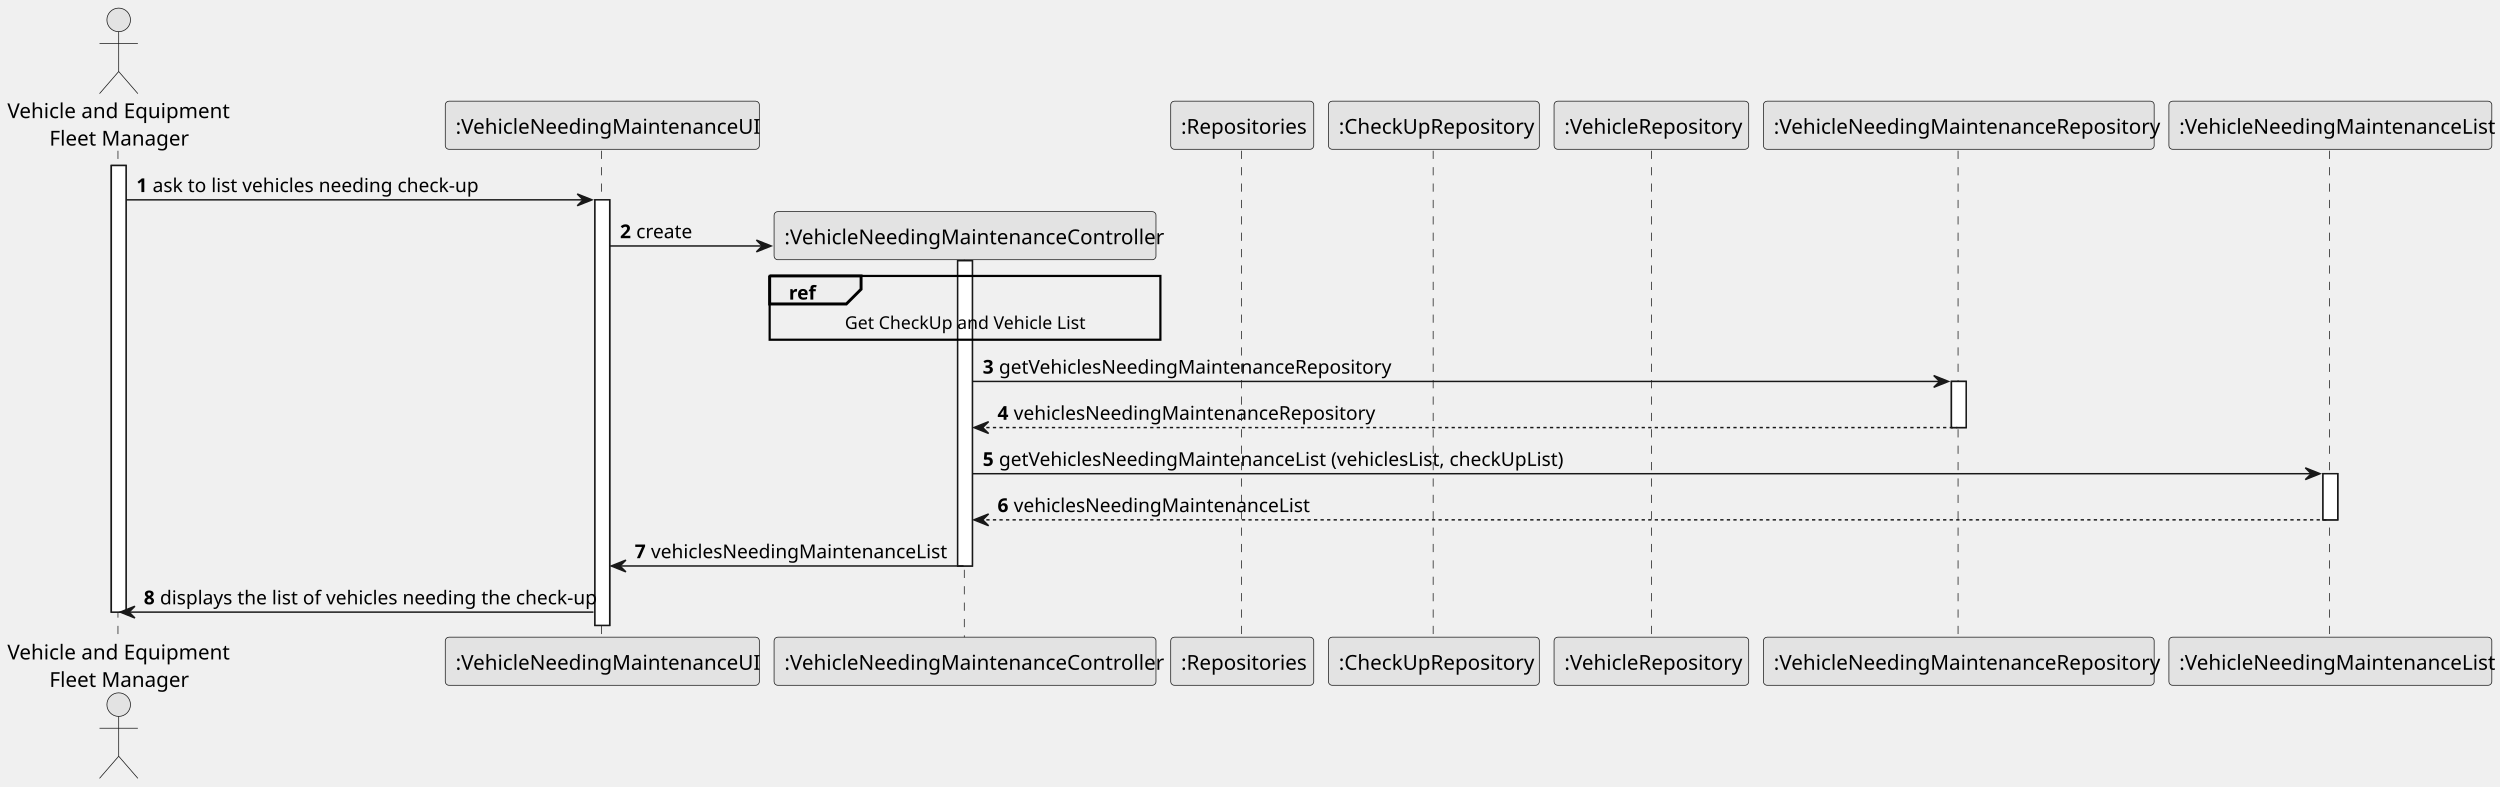
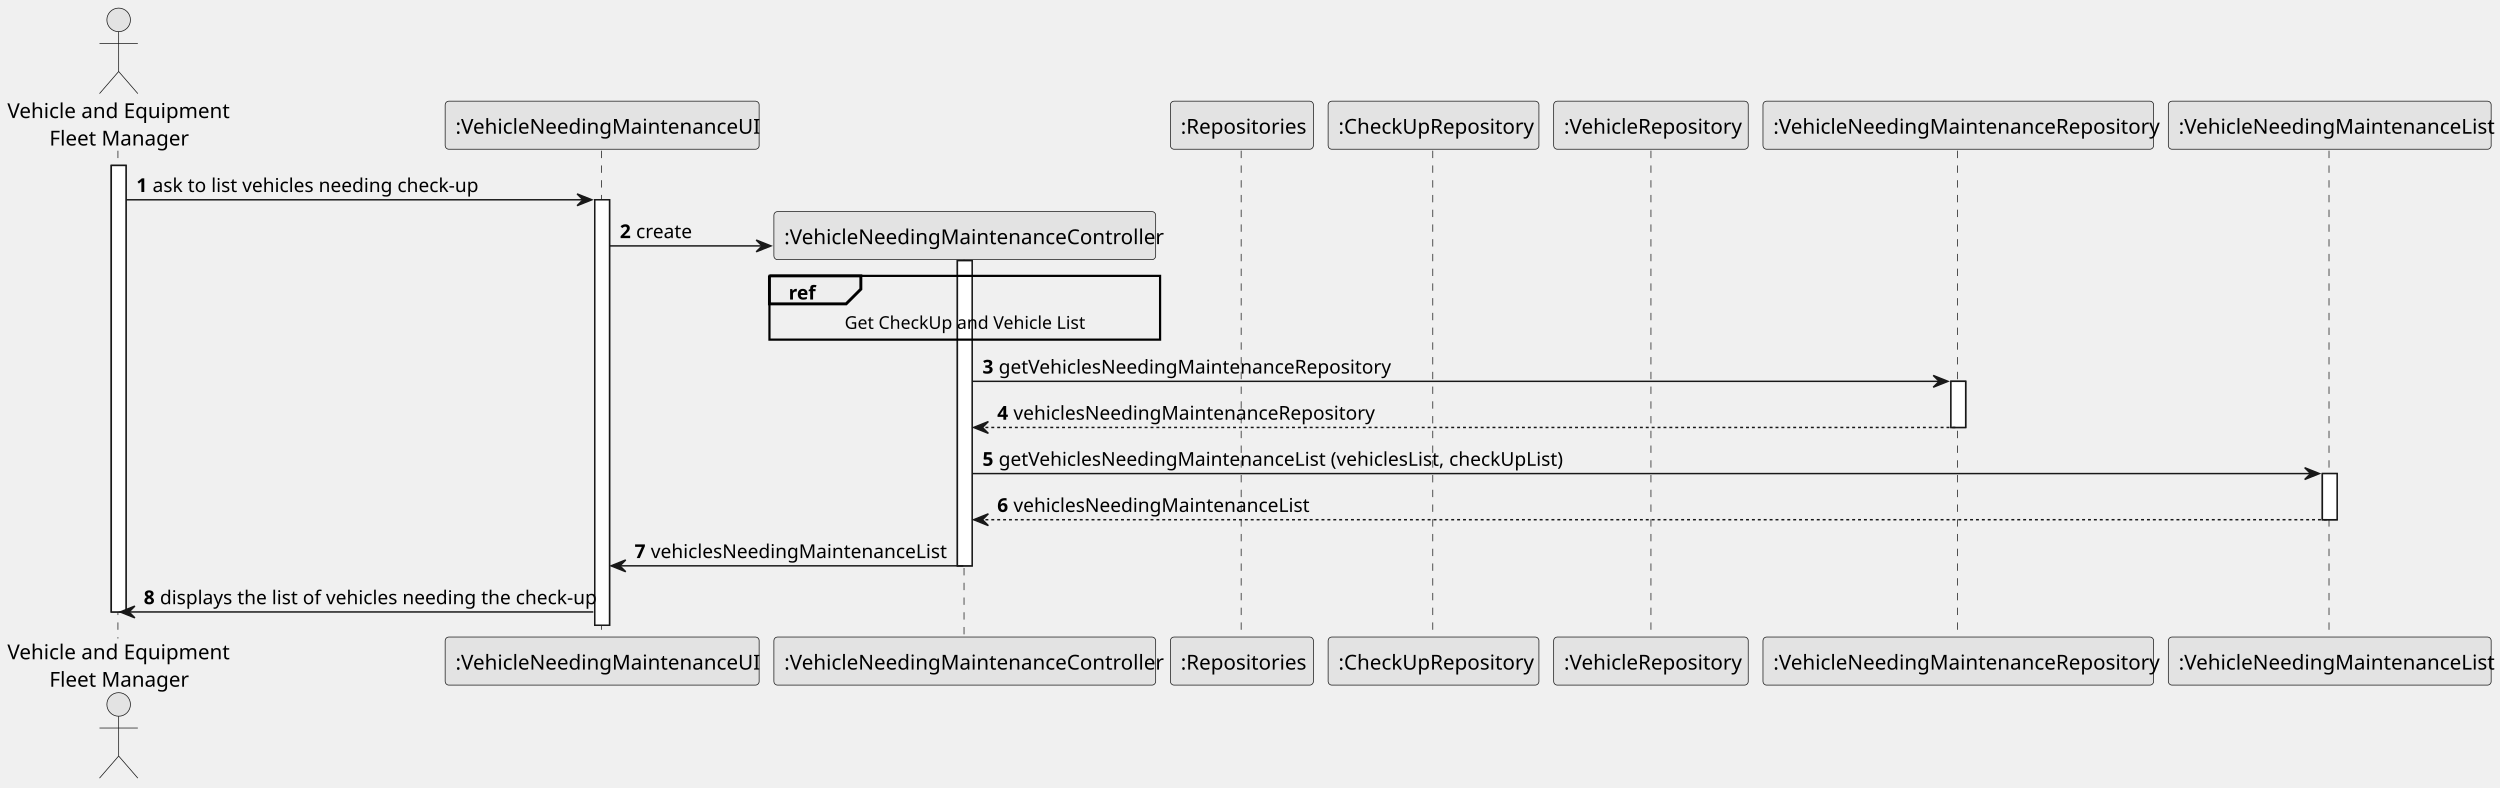
- <svg xmlns="http://www.w3.org/2000/svg" contentStyleType="text/css" height="480.6px" preserveAspectRatio="none" style="width:1526px;height:480px;background:#FFFFFF;" version="1.1" viewBox="0 0 1526 480" width="1526.4px" zoomAndPan="magnify">
+ <svg xmlns="http://www.w3.org/2000/svg" contentStyleType="text/css" height="534px" preserveAspectRatio="none" style="width:1696px;height:534px;background:#FFFFFF;" version="1.1" viewBox="0 0 1696 534" width="1696px" zoomAndPan="magnify">
  <defs />
  <g>
-     <rect fill="#FFFFFF" height="272.619" style="stroke:#181818;stroke-width:0.9;" width="9" x="67.95" y="101.018" />
-     <rect fill="#FFFFFF" height="259.757" style="stroke:#181818;stroke-width:0.9;" width="9" x="363.15" y="121.98" />
-     <rect fill="#FFFFFF" height="186.333" style="stroke:#181818;stroke-width:0.9;" width="9" x="584.55" y="159.142" />
-     <rect fill="#FFFFFF" height="28.162" style="stroke:#181818;stroke-width:0.9;" width="9" x="1191.15" y="232.827" />
-     <rect fill="#FFFFFF" height="28.162" style="stroke:#181818;stroke-width:0.9;" width="9" x="1417.95" y="289.151" />
-     <line style="stroke:#181818;stroke-width:0.45;stroke-dasharray:5.0,5.0;" x1="72" x2="72" y1="92.018" y2="389.837" />
-     <line style="stroke:#181818;stroke-width:0.45;stroke-dasharray:5.0,5.0;" x1="367.2" x2="367.2" y1="92.018" y2="389.837" />
-     <line style="stroke:#181818;stroke-width:0.45;stroke-dasharray:5.0,5.0;" x1="588.6" x2="588.6" y1="157.809" y2="389.837" />
-     <line style="stroke:#181818;stroke-width:0.45;stroke-dasharray:5.0,5.0;" x1="757.8" x2="757.8" y1="92.018" y2="389.837" />
-     <line style="stroke:#181818;stroke-width:0.45;stroke-dasharray:5.0,5.0;" x1="874.8" x2="874.8" y1="92.018" y2="389.837" />
-     <line style="stroke:#181818;stroke-width:0.45;stroke-dasharray:5.0,5.0;" x1="1008" x2="1008" y1="92.018" y2="389.837" />
-     <line style="stroke:#181818;stroke-width:0.45;stroke-dasharray:5.0,5.0;" x1="1195.2" x2="1195.2" y1="92.018" y2="389.837" />
-     <line style="stroke:#181818;stroke-width:0.45;stroke-dasharray:5.0,5.0;" x1="1422" x2="1422" y1="92.018" y2="389.837" />
-     <text fill="#000000" font-family="sans-serif" font-size="12.6" lengthAdjust="spacing" textLength="130.5" x="4.5" y="72.097">Vehicle and Equipment</text>
-     <text fill="#000000" font-family="sans-serif" font-size="12.6" lengthAdjust="spacing" textLength="82.8" x="30.15" y="88.856">Fleet Manager</text>
-     <ellipse cx="72.45" cy="12.15" fill="#E3E3E3" rx="7.2" ry="7.2" style="stroke:#181818;stroke-width:0.45;" />
-     <path d="M72.45,19.35 L72.45,43.65 M60.75,26.55 L84.15,26.55 M72.45,43.65 L60.75,57.15 M72.45,43.65 L84.15,57.15 " fill="none" style="stroke:#181818;stroke-width:0.45;" />
-     <text fill="#000000" font-family="sans-serif" font-size="12.6" lengthAdjust="spacing" textLength="130.5" x="4.5" y="402.534">Vehicle and Equipment</text>
-     <text fill="#000000" font-family="sans-serif" font-size="12.6" lengthAdjust="spacing" textLength="82.8" x="30.15" y="419.293">Fleet Manager</text>
-     <ellipse cx="72.45" cy="430.105" fill="#E3E3E3" rx="7.2" ry="7.2" style="stroke:#181818;stroke-width:0.45;" />
-     <path d="M72.45,437.305 L72.45,461.605 M60.75,444.505 L84.15,444.505 M72.45,461.605 L60.75,475.105 M72.45,461.605 L84.15,475.105 " fill="none" style="stroke:#181818;stroke-width:0.45;" />
-     <rect fill="#E3E3E3" height="29.359" rx="2.25" ry="2.25" style="stroke:#181818;stroke-width:0.45;" width="191.7" x="271.8" y="61.759" />
-     <text fill="#000000" font-family="sans-serif" font-size="12.6" lengthAdjust="spacing" textLength="175.5" x="278.1" y="81.656">:VehicleNeedingMaintenanceUI</text>
-     <rect fill="#E3E3E3" height="29.359" rx="2.25" ry="2.25" style="stroke:#181818;stroke-width:0.45;" width="191.7" x="271.8" y="388.937" />
-     <text fill="#000000" font-family="sans-serif" font-size="12.6" lengthAdjust="spacing" textLength="175.5" x="278.1" y="408.834">:VehicleNeedingMaintenanceUI</text>
-     <rect fill="#E3E3E3" height="29.359" rx="2.25" ry="2.25" style="stroke:#181818;stroke-width:0.45;" width="233.1" x="472.5" y="388.937" />
-     <text fill="#000000" font-family="sans-serif" font-size="12.6" lengthAdjust="spacing" textLength="220.5" x="478.8" y="408.834">:VehicleNeedingMaintenanceController</text>
-     <rect fill="#E3E3E3" height="29.359" rx="2.25" ry="2.25" style="stroke:#181818;stroke-width:0.45;" width="87.3" x="714.6" y="61.759" />
-     <text fill="#000000" font-family="sans-serif" font-size="12.6" lengthAdjust="spacing" textLength="74.7" x="720.9" y="81.656">:Repositories</text>
-     <rect fill="#E3E3E3" height="29.359" rx="2.25" ry="2.25" style="stroke:#181818;stroke-width:0.45;" width="87.3" x="714.6" y="388.937" />
-     <text fill="#000000" font-family="sans-serif" font-size="12.6" lengthAdjust="spacing" textLength="74.7" x="720.9" y="408.834">:Repositories</text>
-     <rect fill="#E3E3E3" height="29.359" rx="2.25" ry="2.25" style="stroke:#181818;stroke-width:0.45;" width="128.7" x="810.9" y="61.759" />
-     <text fill="#000000" font-family="sans-serif" font-size="12.6" lengthAdjust="spacing" textLength="116.1" x="817.2" y="81.656">:CheckUpRepository</text>
-     <rect fill="#E3E3E3" height="29.359" rx="2.25" ry="2.25" style="stroke:#181818;stroke-width:0.45;" width="128.7" x="810.9" y="388.937" />
-     <text fill="#000000" font-family="sans-serif" font-size="12.6" lengthAdjust="spacing" textLength="116.1" x="817.2" y="408.834">:CheckUpRepository</text>
-     <rect fill="#E3E3E3" height="29.359" rx="2.25" ry="2.25" style="stroke:#181818;stroke-width:0.45;" width="118.8" x="948.6" y="61.759" />
-     <text fill="#000000" font-family="sans-serif" font-size="12.6" lengthAdjust="spacing" textLength="106.2" x="954.9" y="81.656">:VehicleRepository</text>
-     <rect fill="#E3E3E3" height="29.359" rx="2.25" ry="2.25" style="stroke:#181818;stroke-width:0.45;" width="118.8" x="948.6" y="388.937" />
-     <text fill="#000000" font-family="sans-serif" font-size="12.6" lengthAdjust="spacing" textLength="106.2" x="954.9" y="408.834">:VehicleRepository</text>
-     <rect fill="#E3E3E3" height="29.359" rx="2.25" ry="2.25" style="stroke:#181818;stroke-width:0.45;" width="238.5" x="1076.4" y="61.759" />
-     <text fill="#000000" font-family="sans-serif" font-size="12.6" lengthAdjust="spacing" textLength="225.9" x="1082.7" y="81.656">:VehicleNeedingMaintenanceRepository</text>
-     <rect fill="#E3E3E3" height="29.359" rx="2.25" ry="2.25" style="stroke:#181818;stroke-width:0.45;" width="238.5" x="1076.4" y="388.937" />
-     <text fill="#000000" font-family="sans-serif" font-size="12.6" lengthAdjust="spacing" textLength="225.9" x="1082.7" y="408.834">:VehicleNeedingMaintenanceRepository</text>
-     <rect fill="#E3E3E3" height="29.359" rx="2.25" ry="2.25" style="stroke:#181818;stroke-width:0.45;" width="197.1" x="1323.9" y="61.759" />
-     <text fill="#000000" font-family="sans-serif" font-size="12.6" lengthAdjust="spacing" textLength="184.5" x="1330.2" y="81.656">:VehicleNeedingMaintenanceList</text>
-     <rect fill="#E3E3E3" height="29.359" rx="2.25" ry="2.25" style="stroke:#181818;stroke-width:0.45;" width="197.1" x="1323.9" y="388.937" />
-     <text fill="#000000" font-family="sans-serif" font-size="12.6" lengthAdjust="spacing" textLength="184.5" x="1330.2" y="408.834">:VehicleNeedingMaintenanceList</text>
-     <rect fill="#FFFFFF" height="272.619" style="stroke:#181818;stroke-width:0.9;" width="9" x="67.95" y="101.018" />
-     <rect fill="#FFFFFF" height="259.757" style="stroke:#181818;stroke-width:0.9;" width="9" x="363.15" y="121.98" />
-     <rect fill="#FFFFFF" height="186.333" style="stroke:#181818;stroke-width:0.9;" width="9" x="584.55" y="159.142" />
-     <rect fill="#FFFFFF" height="28.162" style="stroke:#181818;stroke-width:0.9;" width="9" x="1191.15" y="232.827" />
-     <rect fill="#FFFFFF" height="28.162" style="stroke:#181818;stroke-width:0.9;" width="9" x="1417.95" y="289.151" />
-     <polygon fill="#181818" points="352.35,118.38,361.35,121.98,352.35,125.58,355.95,121.98" style="stroke:#181818;stroke-width:0.9;" />
-     <line style="stroke:#181818;stroke-width:0.9;" x1="76.95" x2="357.75" y1="121.98" y2="121.98" />
-     <text fill="#000000" font-family="sans-serif" font-size="11.7" font-weight="bold" lengthAdjust="spacing" textLength="6.3" x="83.25" y="117.243">1</text>
-     <text fill="#000000" font-family="sans-serif" font-size="11.7" lengthAdjust="spacing" textLength="191.7" x="93.15" y="117.243">ask to list vehicles needing check-up</text>
-     <polygon fill="#181818" points="461.7,146.542,470.7,150.142,461.7,153.742,465.3,150.142" style="stroke:#181818;stroke-width:0.9;" />
-     <line style="stroke:#181818;stroke-width:0.9;" x1="372.15" x2="467.1" y1="150.142" y2="150.142" />
-     <text fill="#000000" font-family="sans-serif" font-size="11.7" font-weight="bold" lengthAdjust="spacing" textLength="6.3" x="378.45" y="145.405">2</text>
-     <text fill="#000000" font-family="sans-serif" font-size="11.7" lengthAdjust="spacing" textLength="32.4" x="388.35" y="145.405">create</text>
-     <rect fill="#E3E3E3" height="29.359" rx="2.25" ry="2.25" style="stroke:#181818;stroke-width:0.45;" width="233.1" x="472.5" y="129.18" />
-     <text fill="#000000" font-family="sans-serif" font-size="12.6" lengthAdjust="spacing" textLength="220.5" x="478.8" y="149.077">:VehicleNeedingMaintenanceController</text>
-     <rect fill="none" height="38.927" style="stroke:#000000;stroke-width:1.35;" width="238.5" x="469.8" y="168.439" />
-     <path d="M469.8,168.439 L525.6,168.439 L525.6,176.539 L516.6,185.539 L469.8,185.539 L469.8,168.439 " fill="#EEEEEE" style="stroke:#000000;stroke-width:1.8;" />
-     <text fill="#000000" font-family="sans-serif" font-size="11.7" font-weight="bold" lengthAdjust="spacing" textLength="15.3" x="481.5" y="182.864">ref</text>
-     <text fill="#000000" font-family="sans-serif" font-size="10.8" lengthAdjust="spacing" textLength="146.7" x="515.7" y="200.793">Get CheckUp and Vehicle List</text>
-     <polygon fill="#181818" points="1180.35,229.227,1189.35,232.827,1180.35,236.428,1183.95,232.827" style="stroke:#181818;stroke-width:0.9;" />
-     <line style="stroke:#181818;stroke-width:0.9;" x1="593.55" x2="1185.75" y1="232.827" y2="232.827" />
-     <text fill="#000000" font-family="sans-serif" font-size="11.7" font-weight="bold" lengthAdjust="spacing" textLength="6.3" x="599.85" y="228.091">3</text>
-     <text fill="#000000" font-family="sans-serif" font-size="11.7" lengthAdjust="spacing" textLength="225.9" x="609.75" y="228.091">getVehiclesNeedingMaintenanceRepository</text>
-     <polygon fill="#181818" points="603.45,257.389,594.45,260.99,603.45,264.589,599.85,260.99" style="stroke:#181818;stroke-width:0.9;" />
-     <line style="stroke:#181818;stroke-width:0.9;stroke-dasharray:2.0,2.0;" x1="598.05" x2="1194.75" y1="260.99" y2="260.99" />
-     <text fill="#000000" font-family="sans-serif" font-size="11.7" font-weight="bold" lengthAdjust="spacing" textLength="6.3" x="608.85" y="256.253">4</text>
-     <text fill="#000000" font-family="sans-serif" font-size="11.7" lengthAdjust="spacing" textLength="206.1" x="618.75" y="256.253">vehiclesNeedingMaintenanceRepository</text>
-     <polygon fill="#181818" points="1407.15,285.551,1416.15,289.151,1407.15,292.751,1410.75,289.151" style="stroke:#181818;stroke-width:0.9;" />
-     <line style="stroke:#181818;stroke-width:0.9;" x1="593.55" x2="1412.55" y1="289.151" y2="289.151" />
-     <text fill="#000000" font-family="sans-serif" font-size="11.7" font-weight="bold" lengthAdjust="spacing" textLength="6.3" x="599.85" y="284.415">5</text>
-     <text fill="#000000" font-family="sans-serif" font-size="11.7" lengthAdjust="spacing" textLength="332.1" x="609.75" y="284.415">getVehiclesNeedingMaintenanceList (vehiclesList, checkUpList)</text>
-     <polygon fill="#181818" points="603.45,313.713,594.45,317.313,603.45,320.913,599.85,317.313" style="stroke:#181818;stroke-width:0.9;" />
-     <line style="stroke:#181818;stroke-width:0.9;stroke-dasharray:2.0,2.0;" x1="598.05" x2="1421.55" y1="317.313" y2="317.313" />
-     <text fill="#000000" font-family="sans-serif" font-size="11.7" font-weight="bold" lengthAdjust="spacing" textLength="6.3" x="608.85" y="312.577">6</text>
-     <text fill="#000000" font-family="sans-serif" font-size="11.7" lengthAdjust="spacing" textLength="169.2" x="618.75" y="312.577">vehiclesNeedingMaintenanceList</text>
-     <polygon fill="#181818" points="382.05,341.875,373.05,345.475,382.05,349.075,378.45,345.475" style="stroke:#181818;stroke-width:0.9;" />
-     <line style="stroke:#181818;stroke-width:0.9;" x1="376.65" x2="588.15" y1="345.475" y2="345.475" />
-     <text fill="#000000" font-family="sans-serif" font-size="11.7" font-weight="bold" lengthAdjust="spacing" textLength="6.3" x="387.45" y="340.739">7</text>
-     <text fill="#000000" font-family="sans-serif" font-size="11.7" lengthAdjust="spacing" textLength="169.2" x="397.35" y="340.739">vehiclesNeedingMaintenanceList</text>
-     <polygon fill="#181818" points="82.35,370.037,73.35,373.637,82.35,377.237,78.75,373.637" style="stroke:#181818;stroke-width:0.9;" />
-     <line style="stroke:#181818;stroke-width:0.9;" x1="76.95" x2="362.25" y1="373.637" y2="373.637" />
-     <text fill="#000000" font-family="sans-serif" font-size="11.7" font-weight="bold" lengthAdjust="spacing" textLength="6.3" x="87.75" y="368.901">8</text>
-     <text fill="#000000" font-family="sans-serif" font-size="11.7" lengthAdjust="spacing" textLength="254.7" x="97.65" y="368.901">displays the list of vehicles needing the check-up</text>
+     <rect fill="#FFFFFF" height="302.91" style="stroke:#181818;stroke-width:1.0;" width="10" x="75.5" y="112.242" />
+     <rect fill="#FFFFFF" height="288.619" style="stroke:#181818;stroke-width:1.0;" width="10" x="403.5" y="135.533" />
+     <rect fill="#FFFFFF" height="207.037" style="stroke:#181818;stroke-width:1.0;" width="10" x="649.5" y="176.824" />
+     <rect fill="#FFFFFF" height="31.291" style="stroke:#181818;stroke-width:1.0;" width="10" x="1323.5" y="258.697" />
+     <rect fill="#FFFFFF" height="31.291" style="stroke:#181818;stroke-width:1.0;" width="10" x="1575.5" y="321.279" />
+     <line style="stroke:#181818;stroke-width:0.5;stroke-dasharray:5.0,5.0;" x1="80" x2="80" y1="102.242" y2="433.152" />
+     <line style="stroke:#181818;stroke-width:0.5;stroke-dasharray:5.0,5.0;" x1="408" x2="408" y1="102.242" y2="433.152" />
+     <line style="stroke:#181818;stroke-width:0.5;stroke-dasharray:5.0,5.0;" x1="654" x2="654" y1="175.344" y2="433.152" />
+     <line style="stroke:#181818;stroke-width:0.5;stroke-dasharray:5.0,5.0;" x1="842" x2="842" y1="102.242" y2="433.152" />
+     <line style="stroke:#181818;stroke-width:0.5;stroke-dasharray:5.0,5.0;" x1="972" x2="972" y1="102.242" y2="433.152" />
+     <line style="stroke:#181818;stroke-width:0.5;stroke-dasharray:5.0,5.0;" x1="1120" x2="1120" y1="102.242" y2="433.152" />
+     <line style="stroke:#181818;stroke-width:0.5;stroke-dasharray:5.0,5.0;" x1="1328" x2="1328" y1="102.242" y2="433.152" />
+     <line style="stroke:#181818;stroke-width:0.5;stroke-dasharray:5.0,5.0;" x1="1580" x2="1580" y1="102.242" y2="433.152" />
+     <text fill="#000000" font-family="sans-serif" font-size="14" lengthAdjust="spacing" textLength="145" x="5" y="80.107">Vehicle and Equipment</text>
+     <text fill="#000000" font-family="sans-serif" font-size="14" lengthAdjust="spacing" textLength="92" x="33.5" y="98.728">Fleet Manager</text>
+     <ellipse cx="80.5" cy="13.5" fill="#E3E3E3" rx="8" ry="8" style="stroke:#181818;stroke-width:0.5;" />
+     <path d="M80.5,21.5 L80.5,48.5 M67.5,29.5 L93.5,29.5 M80.5,48.5 L67.5,63.5 M80.5,48.5 L93.5,63.5 " fill="none" style="stroke:#181818;stroke-width:0.5;" />
+     <text fill="#000000" font-family="sans-serif" font-size="14" lengthAdjust="spacing" textLength="145" x="5" y="447.26">Vehicle and Equipment</text>
+     <text fill="#000000" font-family="sans-serif" font-size="14" lengthAdjust="spacing" textLength="92" x="33.5" y="465.881">Fleet Manager</text>
+     <ellipse cx="80.5" cy="477.894" fill="#E3E3E3" rx="8" ry="8" style="stroke:#181818;stroke-width:0.5;" />
+     <path d="M80.5,485.894 L80.5,512.894 M67.5,493.894 L93.5,493.894 M80.5,512.894 L67.5,527.894 M80.5,512.894 L93.5,527.894 " fill="none" style="stroke:#181818;stroke-width:0.5;" />
+     <rect fill="#E3E3E3" height="32.621" rx="2.5" ry="2.5" style="stroke:#181818;stroke-width:0.5;" width="213" x="302" y="68.621" />
+     <text fill="#000000" font-family="sans-serif" font-size="14" lengthAdjust="spacing" textLength="195" x="309" y="90.728">:VehicleNeedingMaintenanceUI</text>
+     <rect fill="#E3E3E3" height="32.621" rx="2.5" ry="2.5" style="stroke:#181818;stroke-width:0.5;" width="213" x="302" y="432.152" />
+     <text fill="#000000" font-family="sans-serif" font-size="14" lengthAdjust="spacing" textLength="195" x="309" y="454.26">:VehicleNeedingMaintenanceUI</text>
+     <rect fill="#E3E3E3" height="32.621" rx="2.5" ry="2.5" style="stroke:#181818;stroke-width:0.5;" width="259" x="525" y="432.152" />
+     <text fill="#000000" font-family="sans-serif" font-size="14" lengthAdjust="spacing" textLength="245" x="532" y="454.26">:VehicleNeedingMaintenanceController</text>
+     <rect fill="#E3E3E3" height="32.621" rx="2.5" ry="2.5" style="stroke:#181818;stroke-width:0.5;" width="97" x="794" y="68.621" />
+     <text fill="#000000" font-family="sans-serif" font-size="14" lengthAdjust="spacing" textLength="83" x="801" y="90.728">:Repositories</text>
+     <rect fill="#E3E3E3" height="32.621" rx="2.5" ry="2.5" style="stroke:#181818;stroke-width:0.5;" width="97" x="794" y="432.152" />
+     <text fill="#000000" font-family="sans-serif" font-size="14" lengthAdjust="spacing" textLength="83" x="801" y="454.26">:Repositories</text>
+     <rect fill="#E3E3E3" height="32.621" rx="2.5" ry="2.5" style="stroke:#181818;stroke-width:0.5;" width="143" x="901" y="68.621" />
+     <text fill="#000000" font-family="sans-serif" font-size="14" lengthAdjust="spacing" textLength="129" x="908" y="90.728">:CheckUpRepository</text>
+     <rect fill="#E3E3E3" height="32.621" rx="2.5" ry="2.5" style="stroke:#181818;stroke-width:0.5;" width="143" x="901" y="432.152" />
+     <text fill="#000000" font-family="sans-serif" font-size="14" lengthAdjust="spacing" textLength="129" x="908" y="454.26">:CheckUpRepository</text>
+     <rect fill="#E3E3E3" height="32.621" rx="2.5" ry="2.5" style="stroke:#181818;stroke-width:0.5;" width="132" x="1054" y="68.621" />
+     <text fill="#000000" font-family="sans-serif" font-size="14" lengthAdjust="spacing" textLength="118" x="1061" y="90.728">:VehicleRepository</text>
+     <rect fill="#E3E3E3" height="32.621" rx="2.5" ry="2.5" style="stroke:#181818;stroke-width:0.5;" width="132" x="1054" y="432.152" />
+     <text fill="#000000" font-family="sans-serif" font-size="14" lengthAdjust="spacing" textLength="118" x="1061" y="454.26">:VehicleRepository</text>
+     <rect fill="#E3E3E3" height="32.621" rx="2.5" ry="2.5" style="stroke:#181818;stroke-width:0.5;" width="265" x="1196" y="68.621" />
+     <text fill="#000000" font-family="sans-serif" font-size="14" lengthAdjust="spacing" textLength="251" x="1203" y="90.728">:VehicleNeedingMaintenanceRepository</text>
+     <rect fill="#E3E3E3" height="32.621" rx="2.5" ry="2.5" style="stroke:#181818;stroke-width:0.5;" width="265" x="1196" y="432.152" />
+     <text fill="#000000" font-family="sans-serif" font-size="14" lengthAdjust="spacing" textLength="251" x="1203" y="454.26">:VehicleNeedingMaintenanceRepository</text>
+     <rect fill="#E3E3E3" height="32.621" rx="2.5" ry="2.5" style="stroke:#181818;stroke-width:0.5;" width="219" x="1471" y="68.621" />
+     <text fill="#000000" font-family="sans-serif" font-size="14" lengthAdjust="spacing" textLength="205" x="1478" y="90.728">:VehicleNeedingMaintenanceList</text>
+     <rect fill="#E3E3E3" height="32.621" rx="2.5" ry="2.5" style="stroke:#181818;stroke-width:0.5;" width="219" x="1471" y="432.152" />
+     <text fill="#000000" font-family="sans-serif" font-size="14" lengthAdjust="spacing" textLength="205" x="1478" y="454.26">:VehicleNeedingMaintenanceList</text>
+     <rect fill="#FFFFFF" height="302.91" style="stroke:#181818;stroke-width:1.0;" width="10" x="75.5" y="112.242" />
+     <rect fill="#FFFFFF" height="288.619" style="stroke:#181818;stroke-width:1.0;" width="10" x="403.5" y="135.533" />
+     <rect fill="#FFFFFF" height="207.037" style="stroke:#181818;stroke-width:1.0;" width="10" x="649.5" y="176.824" />
+     <rect fill="#FFFFFF" height="31.291" style="stroke:#181818;stroke-width:1.0;" width="10" x="1323.5" y="258.697" />
+     <rect fill="#FFFFFF" height="31.291" style="stroke:#181818;stroke-width:1.0;" width="10" x="1575.5" y="321.279" />
+     <polygon fill="#181818" points="391.5,131.533,401.5,135.533,391.5,139.533,395.5,135.533" style="stroke:#181818;stroke-width:1.0;" />
+     <line style="stroke:#181818;stroke-width:1.0;" x1="85.5" x2="397.5" y1="135.533" y2="135.533" />
+     <text fill="#000000" font-family="sans-serif" font-size="13" font-weight="bold" lengthAdjust="spacing" textLength="7" x="92.5" y="130.27">1</text>
+     <text fill="#000000" font-family="sans-serif" font-size="13" lengthAdjust="spacing" textLength="213" x="103.5" y="130.27">ask to list vehicles needing check-up</text>
+     <polygon fill="#181818" points="513,162.824,523,166.824,513,170.824,517,166.824" style="stroke:#181818;stroke-width:1.0;" />
+     <line style="stroke:#181818;stroke-width:1.0;" x1="413.5" x2="519" y1="166.824" y2="166.824" />
+     <text fill="#000000" font-family="sans-serif" font-size="13" font-weight="bold" lengthAdjust="spacing" textLength="7" x="420.5" y="161.561">2</text>
+     <text fill="#000000" font-family="sans-serif" font-size="13" lengthAdjust="spacing" textLength="36" x="431.5" y="161.561">create</text>
+     <rect fill="#E3E3E3" height="32.621" rx="2.5" ry="2.5" style="stroke:#181818;stroke-width:0.5;" width="259" x="525" y="143.533" />
+     <text fill="#000000" font-family="sans-serif" font-size="14" lengthAdjust="spacing" textLength="245" x="532" y="165.641">:VehicleNeedingMaintenanceController</text>
+     <rect fill="none" height="43.252" style="stroke:#000000;stroke-width:1.5;" width="265" x="522" y="187.154" />
+     <path d="M522,187.154 L584,187.154 L584,196.154 L574,206.154 L522,206.154 L522,187.154 " fill="#EEEEEE" style="stroke:#000000;stroke-width:2.0;" />
+     <text fill="#000000" font-family="sans-serif" font-size="13" font-weight="bold" lengthAdjust="spacing" textLength="17" x="535" y="203.183">ref</text>
+     <text fill="#000000" font-family="sans-serif" font-size="12" lengthAdjust="spacing" textLength="163" x="573" y="223.103">Get CheckUp and Vehicle List</text>
+     <polygon fill="#181818" points="1311.5,254.697,1321.5,258.697,1311.5,262.697,1315.5,258.697" style="stroke:#181818;stroke-width:1.0;" />
+     <line style="stroke:#181818;stroke-width:1.0;" x1="659.5" x2="1317.5" y1="258.697" y2="258.697" />
+     <text fill="#000000" font-family="sans-serif" font-size="13" font-weight="bold" lengthAdjust="spacing" textLength="7" x="666.5" y="253.435">3</text>
+     <text fill="#000000" font-family="sans-serif" font-size="13" lengthAdjust="spacing" textLength="251" x="677.5" y="253.435">getVehiclesNeedingMaintenanceRepository</text>
+     <polygon fill="#181818" points="670.5,285.988,660.5,289.988,670.5,293.988,666.5,289.988" style="stroke:#181818;stroke-width:1.0;" />
+     <line style="stroke:#181818;stroke-width:1.0;stroke-dasharray:2.0,2.0;" x1="664.5" x2="1327.5" y1="289.988" y2="289.988" />
+     <text fill="#000000" font-family="sans-serif" font-size="13" font-weight="bold" lengthAdjust="spacing" textLength="7" x="676.5" y="284.726">4</text>
+     <text fill="#000000" font-family="sans-serif" font-size="13" lengthAdjust="spacing" textLength="229" x="687.5" y="284.726">vehiclesNeedingMaintenanceRepository</text>
+     <polygon fill="#181818" points="1563.5,317.279,1573.5,321.279,1563.5,325.279,1567.5,321.279" style="stroke:#181818;stroke-width:1.0;" />
+     <line style="stroke:#181818;stroke-width:1.0;" x1="659.5" x2="1569.5" y1="321.279" y2="321.279" />
+     <text fill="#000000" font-family="sans-serif" font-size="13" font-weight="bold" lengthAdjust="spacing" textLength="7" x="666.5" y="316.017">5</text>
+     <text fill="#000000" font-family="sans-serif" font-size="13" lengthAdjust="spacing" textLength="369" x="677.5" y="316.017">getVehiclesNeedingMaintenanceList (vehiclesList, checkUpList)</text>
+     <polygon fill="#181818" points="670.5,348.57,660.5,352.57,670.5,356.57,666.5,352.57" style="stroke:#181818;stroke-width:1.0;" />
+     <line style="stroke:#181818;stroke-width:1.0;stroke-dasharray:2.0,2.0;" x1="664.5" x2="1579.5" y1="352.57" y2="352.57" />
+     <text fill="#000000" font-family="sans-serif" font-size="13" font-weight="bold" lengthAdjust="spacing" textLength="7" x="676.5" y="347.308">6</text>
+     <text fill="#000000" font-family="sans-serif" font-size="13" lengthAdjust="spacing" textLength="188" x="687.5" y="347.308">vehiclesNeedingMaintenanceList</text>
+     <polygon fill="#181818" points="424.5,379.861,414.5,383.861,424.5,387.861,420.5,383.861" style="stroke:#181818;stroke-width:1.0;" />
+     <line style="stroke:#181818;stroke-width:1.0;" x1="418.5" x2="653.5" y1="383.861" y2="383.861" />
+     <text fill="#000000" font-family="sans-serif" font-size="13" font-weight="bold" lengthAdjust="spacing" textLength="7" x="430.5" y="378.599">7</text>
+     <text fill="#000000" font-family="sans-serif" font-size="13" lengthAdjust="spacing" textLength="188" x="441.5" y="378.599">vehiclesNeedingMaintenanceList</text>
+     <polygon fill="#181818" points="91.5,411.152,81.5,415.152,91.5,419.152,87.5,415.152" style="stroke:#181818;stroke-width:1.0;" />
+     <line style="stroke:#181818;stroke-width:1.0;" x1="85.5" x2="402.5" y1="415.152" y2="415.152" />
+     <text fill="#000000" font-family="sans-serif" font-size="13" font-weight="bold" lengthAdjust="spacing" textLength="7" x="97.5" y="409.89">8</text>
+     <text fill="#000000" font-family="sans-serif" font-size="13" lengthAdjust="spacing" textLength="283" x="108.5" y="409.89">displays the list of vehicles needing the check-up</text>
  </g>
</svg>
